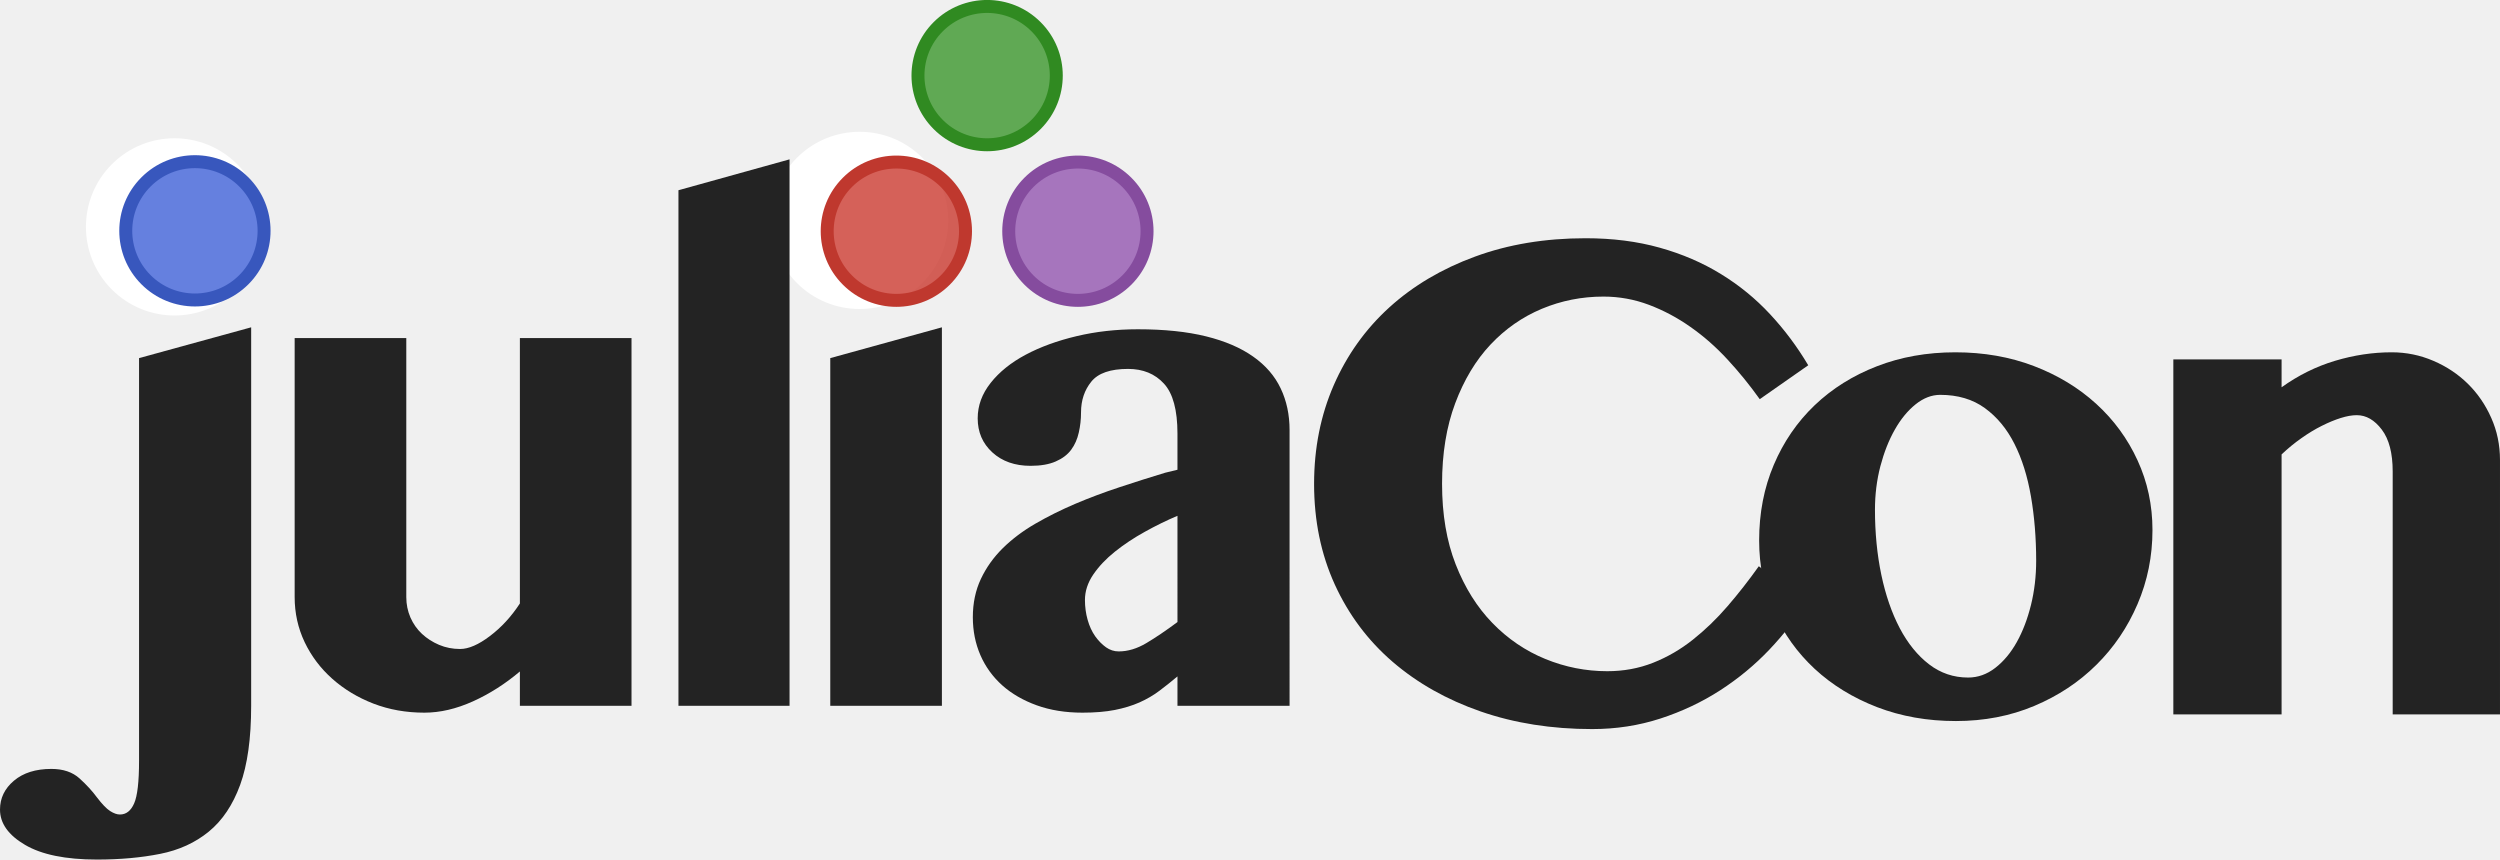
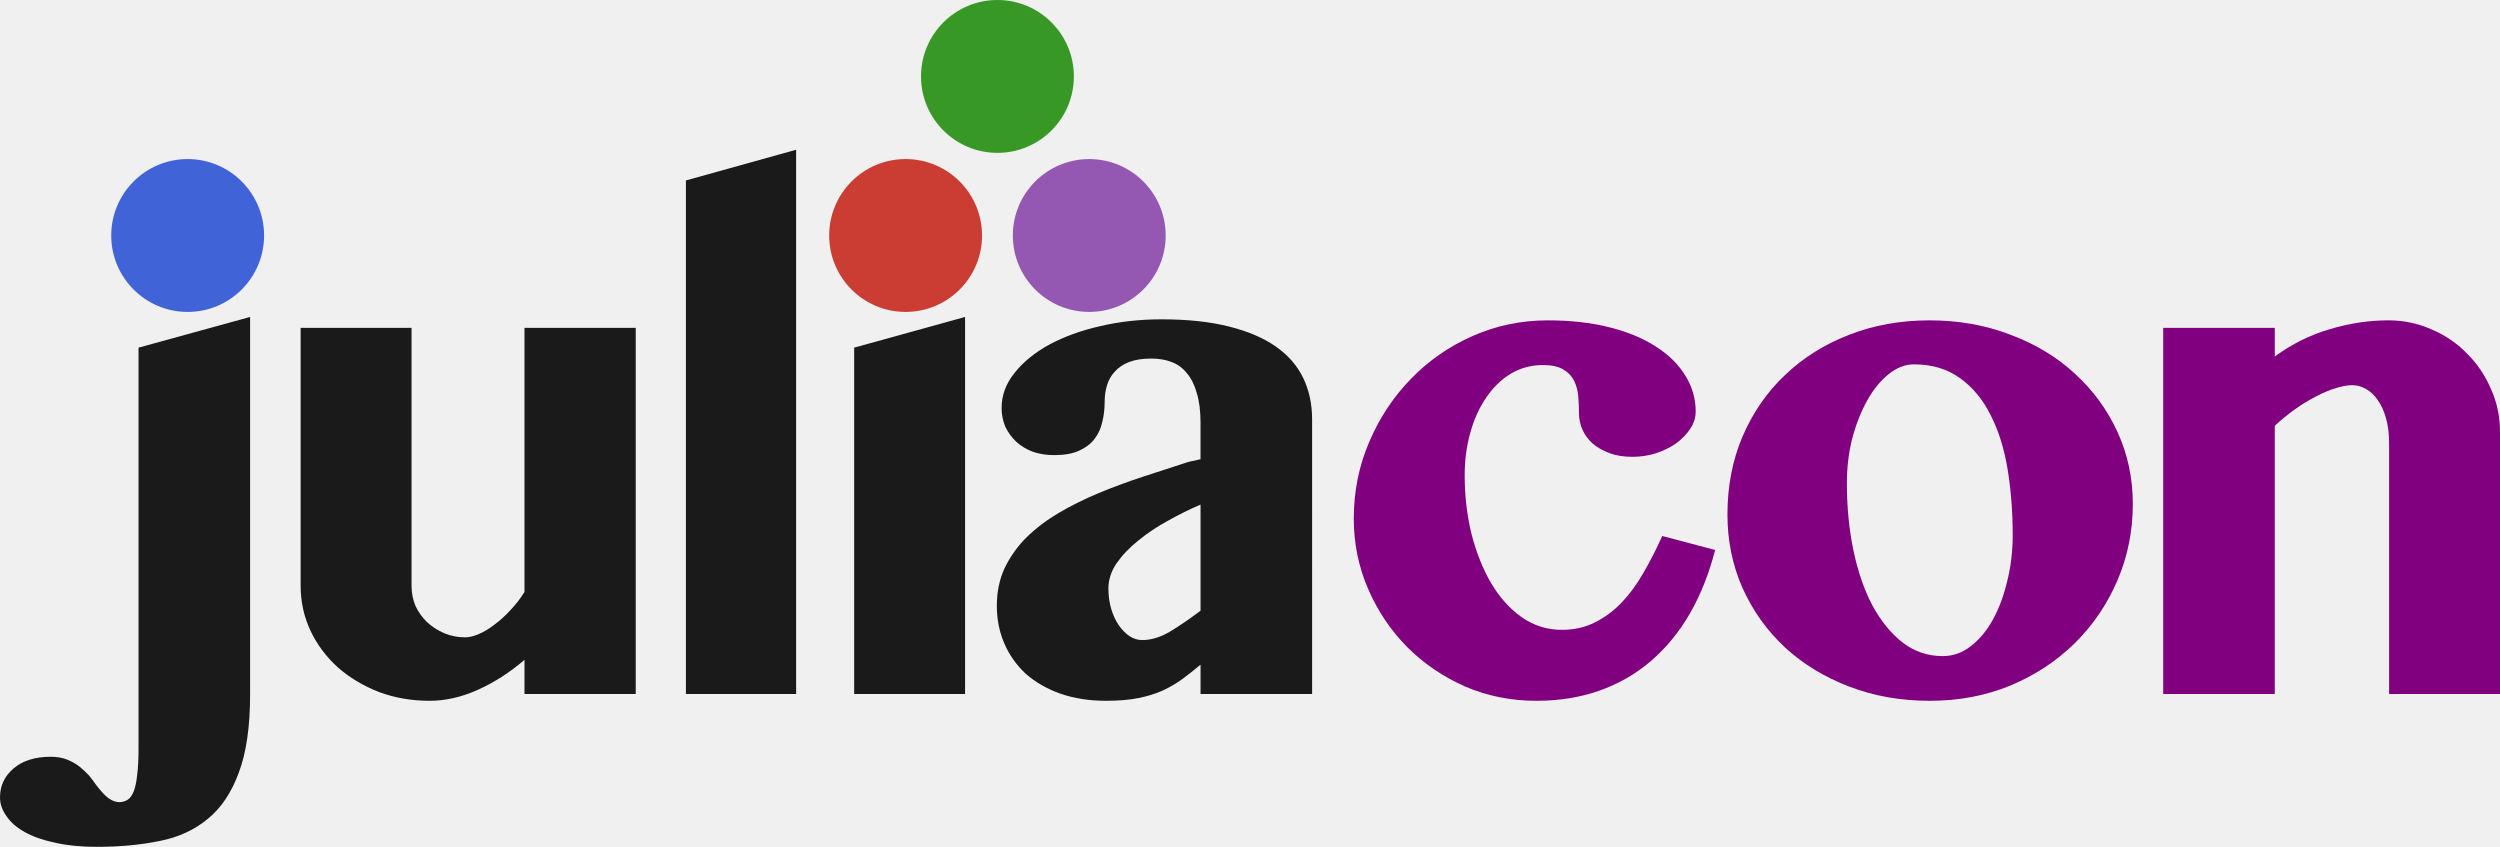
- <svg xmlns="http://www.w3.org/2000/svg" xmlns:xlink="http://www.w3.org/1999/xlink" width="204.049mm" height="70.157mm" viewBox="0 0 204.049 70.157" version="1.1" id="svg8">
-   <defs id="defs2">
-     <g id="g131">
-       <symbol id="glyph0-0" overflow="visible" style="overflow:visible">
-         <path id="path83" d="M 4.766,0 V -121.219 H 103.875 V 0 Z M 10.531,-4.641 H 97.875 V -116.797 H 10.531 Z m 0,0" style="stroke:none" />
-       </symbol>
-       <symbol id="glyph0-1" overflow="visible" style="overflow:visible">
-         <path id="path86" d="m 52.109,-43.953 c -2.492,1.055 -5,2.281 -7.531,3.688 -2.531,1.398 -4.84,2.93 -6.922,4.594 -2.074,1.656 -3.75,3.43 -5.031,5.312 -1.281,1.887 -1.922,3.852 -1.922,5.891 0,1.586 0.207,3.117 0.625,4.594 0.414,1.469 1,2.734 1.75,3.797 0.758,1.055 1.594,1.902 2.5,2.547 0.906,0.637 1.883,0.953 2.938,0.953 2.113,0 4.242,-0.641 6.391,-1.922 2.156,-1.281 4.555,-2.906 7.203,-4.875 z M 78.047,0 h -25.938 v -6.797 c -1.438,1.211 -2.84,2.324 -4.203,3.344 -1.355,1.023 -2.883,1.914 -4.578,2.672 -1.699,0.75 -3.605,1.332 -5.719,1.75 -2.117,0.414 -4.605,0.625 -7.469,0.625 -3.93,0 -7.461,-0.57 -10.594,-1.703 -3.137,-1.133 -5.805,-2.68 -8,-4.641 -2.188,-1.969 -3.867,-4.289 -5.031,-6.969 -1.168,-2.688 -1.75,-5.613 -1.75,-8.781 0,-3.25 0.617,-6.195 1.859,-8.844 1.25,-2.645 2.945,-5.023 5.094,-7.141 2.156,-2.113 4.664,-4 7.531,-5.656 2.875,-1.664 5.953,-3.195 9.234,-4.594 3.289,-1.395 6.707,-2.676 10.25,-3.844 3.551,-1.176 7.066,-2.289 10.547,-3.344 l 2.828,-0.688 v -8.375 c 0,-5.438 -1.043,-9.285 -3.125,-11.547 -2.074,-2.27 -4.844,-3.406 -8.312,-3.406 -4.086,0 -6.918,0.984 -8.5,2.953 -1.586,1.961 -2.375,4.336 -2.375,7.125 0,1.586 -0.172,3.133 -0.516,4.641 -0.336,1.512 -0.918,2.836 -1.75,3.969 -0.836,1.137 -2.027,2.043 -3.578,2.719 -1.543,0.68 -3.484,1.016 -5.828,1.016 -3.625,0 -6.574,-1.035 -8.844,-3.109 -2.262,-2.07 -3.391,-4.695 -3.391,-7.875 0,-2.945 1,-5.68 3,-8.203 2,-2.531 4.695,-4.703 8.094,-6.516 3.406,-1.812 7.332,-3.242 11.781,-4.297 4.457,-1.062 9.18,-1.594 14.172,-1.594 6.113,0 11.379,0.547 15.797,1.641 4.414,1.094 8.055,2.664 10.922,4.703 2.875,2.031 4.988,4.484 6.344,7.359 1.363,2.867 2.047,6.074 2.047,9.625 z m 0,0" style="stroke:none" />
-       </symbol>
-       <symbol id="glyph0-2" overflow="visible" style="overflow:visible">
-         <path id="path89" d="m 35.688,-85.078 v 59.922 c 0,1.668 0.316,3.242 0.953,4.719 0.645,1.469 1.535,2.734 2.672,3.797 1.133,1.055 2.457,1.902 3.969,2.547 1.508,0.637 3.129,0.953 4.859,0.953 1.969,0 4.27,-1 6.906,-3 2.645,-2 4.953,-4.508 6.922,-7.531 v -61.406 H 87.797 V 0 H 61.969 v -7.938 c -3.398,2.875 -7.023,5.184 -10.875,6.922 C 47.238,0.723 43.5,1.594 39.875,1.594 c -4.23,0 -8.156,-0.699 -11.781,-2.094 -3.625,-1.406 -6.797,-3.316 -9.516,-5.734 -2.719,-2.414 -4.855,-5.242 -6.406,-8.484 -1.543,-3.25 -2.312,-6.727 -2.312,-10.438 v -59.922 z m 0,0" style="stroke:none" />
-       </symbol>
-       <symbol id="glyph0-3" overflow="visible" style="overflow:visible">
-         <path id="path92" d="m 35.797,0 c 0,7.551 -0.852,13.648 -2.547,18.297 -1.699,4.645 -4.117,8.25 -7.25,10.812 -3.137,2.57 -6.898,4.289 -11.281,5.156 -4.375,0.875 -9.246,1.312 -14.609,1.312 -7.25,0 -12.797,-1.137 -16.641,-3.406 -3.852,-2.262 -5.781,-4.98 -5.781,-8.156 0,-2.648 1.078,-4.875 3.234,-6.688 2.148,-1.812 5.031,-2.719 8.656,-2.719 2.719,0 4.891,0.734 6.516,2.203 1.625,1.477 2.965,2.938 4.016,4.375 1.207,1.582 2.227,2.641 3.062,3.172 0.832,0.531 1.586,0.797 2.266,0.797 1.438,0 2.531,-0.855 3.281,-2.562 0.758,-1.699 1.141,-5 1.141,-9.906 v -93.125 l 25.938,-7.125 z M 8.844,-112.266 c 0,-1.738 0.352,-3.379 1.062,-4.922 0.719,-1.551 1.703,-2.891 2.953,-4.016 1.25,-1.133 2.703,-2.023 4.359,-2.672 1.664,-0.645 3.477,-0.969 5.438,-0.969 1.883,0 3.676,0.324 5.375,0.969 1.707,0.648 3.203,1.539 4.484,2.672 1.281,1.125 2.281,2.465 3,4.016 0.719,1.543 1.078,3.184 1.078,4.922 0,1.742 -0.359,3.367 -1.078,4.875 -0.719,1.512 -1.719,2.836 -3,3.969 -1.281,1.125 -2.777,2.012 -4.484,2.656 -1.699,0.648 -3.492,0.969 -5.375,0.969 -1.961,0 -3.773,-0.32 -5.438,-0.969 -1.656,-0.645 -3.109,-1.531 -4.359,-2.656 -1.25,-1.133 -2.234,-2.457 -2.953,-3.969 -0.711,-1.508 -1.062,-3.133 -1.062,-4.875 z m 0,0" style="stroke:none" />
-       </symbol>
-       <symbol id="glyph0-4" overflow="visible" style="overflow:visible">
-         <path id="path95" d="m 11.781,-80.438 25.828,-7.125 V 0 H 11.781 Z m -1.125,-31.828 c 0,-1.738 0.352,-3.379 1.062,-4.922 0.719,-1.551 1.719,-2.891 3,-4.016 1.289,-1.133 2.766,-2.023 4.422,-2.672 1.664,-0.645 3.477,-0.969 5.438,-0.969 1.895,0 3.691,0.324 5.391,0.969 1.695,0.648 3.188,1.539 4.469,2.672 1.281,1.125 2.281,2.465 3,4.016 0.719,1.543 1.078,3.184 1.078,4.922 0,1.742 -0.359,3.367 -1.078,4.875 -0.719,1.512 -1.719,2.836 -3,3.969 -1.281,1.125 -2.773,2.012 -4.469,2.656 -1.699,0.648 -3.496,0.969 -5.391,0.969 -1.961,0 -3.773,-0.32 -5.438,-0.969 -1.656,-0.645 -3.133,-1.531 -4.422,-2.656 -1.281,-1.133 -2.281,-2.457 -3,-3.969 -0.711,-1.508 -1.062,-3.133 -1.062,-4.875 z m 0,0" style="stroke:none" />
-       </symbol>
-       <symbol id="glyph0-5" overflow="visible" style="overflow:visible">
-         <path id="path98" d="M 36.359,0 H 10.656 v -119.281 l 25.703,-7.141 z m 0,0" style="stroke:none" />
-       </symbol>
-       <symbol id="glyph1-0" overflow="visible" style="overflow:visible">
-         <path id="path101" d="M 4.578,0 V -116.516 H 99.844 V 0 Z M 10.125,-4.469 H 94.078 V -112.266 H 10.125 Z m 0,0" style="stroke:none" />
-       </symbol>
-       <symbol id="glyph1-1" overflow="visible" style="overflow:visible">
-         <path id="path104" d="m 38.328,-54.328 c 0,7.043 1.051,13.25 3.156,18.625 2.102,5.367 4.93,9.883 8.484,13.547 3.562,3.668 7.645,6.445 12.25,8.328 C 66.832,-11.941 71.609,-11 76.547,-11 c 3.77,0 7.305,-0.648 10.609,-1.953 3.312,-1.312 6.379,-3.094 9.203,-5.344 2.832,-2.25 5.5,-4.82 8,-7.719 2.508,-2.906 4.926,-5.992 7.25,-9.266 l 11.109,8.172 c -2.398,3.844 -5.281,7.547 -8.656,11.109 -3.375,3.555 -7.172,6.695 -11.391,9.422 -4.211,2.719 -8.82,4.898 -13.828,6.531 -5,1.625 -10.262,2.438 -15.781,2.438 C 63.695,2.391 55.094,1.031 47.25,-1.688 39.414,-4.406 32.629,-8.234 26.891,-13.172 21.16,-18.109 16.695,-24.078 13.5,-31.078 c -3.188,-7.008 -4.781,-14.758 -4.781,-23.25 0,-8.281 1.52,-15.906 4.562,-22.875 3.051,-6.969 7.332,-12.957 12.844,-17.969 5.52,-5.008 12.129,-8.926 19.828,-11.75 7.695,-2.832 16.223,-4.25 25.578,-4.25 6.25,0 11.969,0.73 17.156,2.188 5.188,1.449 9.906,3.48 14.156,6.094 4.25,2.605 8.039,5.703 11.375,9.297 3.344,3.594 6.285,7.531 8.828,11.812 l -11.219,7.844 c -2.324,-3.258 -4.812,-6.32 -7.469,-9.188 -2.648,-2.875 -5.496,-5.379 -8.547,-7.516 -3.043,-2.145 -6.25,-3.852 -9.625,-5.125 -3.375,-1.27 -6.883,-1.906 -10.516,-1.906 -5.012,0 -9.766,0.945 -14.266,2.828 -4.5,1.887 -8.461,4.648 -11.875,8.281 -3.406,3.625 -6.125,8.148 -8.156,13.562 -2.031,5.406 -3.047,11.633 -3.047,18.672 z m 0,0" style="stroke:none" />
-       </symbol>
-       <symbol id="glyph2-0" overflow="visible" style="overflow:visible">
-         <path id="path107" d="m 4.594,0 v -117.031 h 95.703 V 0 Z m 5.578,-4.484 H 94.5 V -112.766 H 10.172 Z m 0,0" style="stroke:none" />
-       </symbol>
-       <symbol id="glyph2-1" overflow="visible" style="overflow:visible">
-         <path id="path110" d="M 51.188,1.531 C 44.625,1.531 38.551,0.457 32.969,-1.688 27.395,-3.844 22.582,-6.797 18.531,-10.547 14.488,-14.305 11.336,-18.719 9.078,-23.781 6.816,-28.852 5.688,-34.344 5.688,-40.25 c 0,-6.344 1.129,-12.176 3.391,-17.5 2.258,-5.32 5.41,-9.914 9.453,-13.781 4.051,-3.863 8.848,-6.867 14.391,-9.016 5.539,-2.156 11.594,-3.234 18.156,-3.234 6.562,0 12.613,1.059 18.156,3.172 5.539,2.117 10.352,5.031 14.438,8.75 4.082,3.719 7.27,8.078 9.562,13.078 2.301,4.992 3.453,10.367 3.453,16.125 0,6.055 -1.152,11.762 -3.453,17.125 -2.293,5.355 -5.465,10.039 -9.516,14.047 -4.043,4.012 -8.836,7.184 -14.375,9.516 -5.543,2.332 -11.594,3.5 -18.156,3.5 z m 2.844,-10.062 c 2.258,0 4.352,-0.742 6.281,-2.234 1.938,-1.5 3.598,-3.488 4.984,-5.969 1.383,-2.477 2.477,-5.336 3.281,-8.578 0.801,-3.25 1.203,-6.66 1.203,-10.234 0,-5.25 -0.402,-10.207 -1.203,-14.875 C 67.773,-55.086 66.5,-59.148 64.75,-62.609 63,-66.078 60.719,-68.832 57.906,-70.875 c -2.805,-2.039 -6.246,-3.062 -10.328,-3.062 -1.969,0 -3.867,0.73 -5.688,2.188 -1.824,1.461 -3.43,3.414 -4.812,5.859 -1.387,2.438 -2.5,5.262 -3.344,8.469 -0.836,3.211 -1.25,6.562 -1.25,10.062 0,5.324 0.488,10.34 1.469,15.047 0.988,4.699 2.41,8.82 4.266,12.359 1.863,3.531 4.125,6.32 6.781,8.359 2.664,2.043 5.676,3.062 9.031,3.062 z m 0,0" style="stroke:none" />
-       </symbol>
-       <symbol id="glyph2-2" overflow="visible" style="overflow:visible">
-         <path id="path113" d="m 60.266,-56.219 c 0,-4.227 -0.84,-7.453 -2.516,-9.672 -1.68,-2.227 -3.609,-3.344 -5.797,-3.344 -1.094,0 -2.336,0.219 -3.719,0.656 -1.387,0.438 -2.844,1.043 -4.375,1.812 -1.531,0.762 -3.102,1.711 -4.703,2.844 -1.605,1.125 -3.137,2.383 -4.594,3.766 V 0 H 9.516 V -82.141 H 34.562 v 6.453 c 3.863,-2.77 7.984,-4.812 12.359,-6.125 4.375,-1.312 8.75,-1.969 13.125,-1.969 3.352,0 6.562,0.656 9.625,1.969 3.062,1.312 5.723,3.086 7.984,5.312 2.258,2.219 4.062,4.844 5.406,7.875 1.352,3.023 2.031,6.281 2.031,9.781 V 0 H 60.266 Z m 0,0" style="stroke:none" />
-       </symbol>
-       <symbol id="glyph3-0" overflow="visible" style="overflow:visible">
-         <path id="path116" d="m 10.312,-28.203 v -61.875 h 61.875 v 61.875 z m 10.312,-10.312 h 41.25 v -41.25 h -41.25 z m 0,0" style="stroke:none" />
-       </symbol>
-       <symbol id="glyph3-1" overflow="visible" style="overflow:visible">
-         <path id="path119" d="M 12.484,0 V -6.125 L 49.875,-61.156 c 7.457,-11.008 11.188,-20.273 11.188,-27.797 0,-8.906 -5.344,-13.359 -16.031,-13.359 -8.156,0 -14.734,4.324 -19.734,12.969 l -14.094,-11.125 c 2.789,-5.633 7.18,-10.316 13.172,-14.047 5.988,-3.738 12.609,-5.609 19.859,-5.609 12.082,0 21.535,2.758 28.359,8.266 6.82,5.5 10.234,13.137 10.234,22.906 0,8.98 -4.383,20.152 -13.141,33.516 l -24.172,36.828 h 44.312 V 0 Z m 0,0" style="stroke:none" />
-       </symbol>
-       <symbol id="glyph3-2" overflow="visible" style="overflow:visible">
-         <path id="path122" d="m 6.047,-62.594 c 0,-16.113 3.93,-29.727 11.797,-40.844 7.875,-11.125 18.391,-16.688 31.547,-16.688 27.445,0 41.172,20.039 41.172,60.109 0,18.742 -3.711,33.699 -11.125,44.875 -7.406,11.168 -17.797,16.75 -31.172,16.75 -14.398,0 -25.031,-5.156 -31.906,-15.469 -6.875,-10.312 -10.312,-26.555 -10.312,-48.734 z m 21.75,1.438 c 0,15.742 1.531,27.32 4.594,34.734 3.062,7.406 8.133,11.109 15.219,11.109 7.688,0 13.141,-3.344 16.359,-10.031 3.219,-6.688 4.828,-18.594 4.828,-35.719 0,-15.957 -1.547,-26.969 -4.641,-33.031 -3.086,-6.07 -8.141,-9.109 -15.172,-9.109 -14.125,0 -21.188,14.016 -21.188,42.047 z m 0,0" style="stroke:none" />
-       </symbol>
-       <symbol id="glyph3-3" overflow="visible" style="overflow:visible">
-         <path id="path125" d="M 45.844,0 V -85.078 L 21.828,-70.656 V -90.797 C 37.242,-98.266 49.438,-107.504 58.406,-118.516 h 8.391 V 0 Z m 0,0" style="stroke:none" />
-       </symbol>
-       <symbol id="glyph3-4" overflow="visible" style="overflow:visible">
-         <path id="path128" d="m 43.266,0 h -22.969 c 8.758,-26.957 23.801,-60.016 45.125,-99.172 h -54.062 v -19.344 h 81.375 v 8.938 L 82.094,-89.516 c -3.492,6.773 -7.168,14.172 -11.031,22.203 -3.867,8.031 -7.625,16.199 -11.281,24.5 -3.656,8.293 -6.883,16.055 -9.672,23.281 C 47.316,-12.312 45.035,-5.801 43.266,0 Z m 0,0" style="stroke:none" />
-       </symbol>
-     </g>
-     <clipPath id="clip1">
-       <path id="path133" d="M 0,0 H 932.625 V 202.121 H 0 Z m 0,0" />
-     </clipPath>
-   </defs>
-   <g id="layer1" transform="translate(-2.975565,-113.4217)">
-     <g id="g335" transform="translate(-12.23133,-69.6124)">
-       <g transform="matrix(0.3527778,0,0,0.3527778,14.65603,182.729)" id="g146" style="fill:#232323;fill-opacity:1">
-         <use id="use144" y="164.156" x="221.874" xlink:href="#glyph0-1" width="100%" height="100%" />
+ <svg xmlns="http://www.w3.org/2000/svg" width="151.448mm" height="51.301mm" viewBox="0 0 151.448 51.301" version="1.1" id="svg3902">
+   <defs id="defs3896" />
+   <g id="layer1" transform="translate(0.08050206,-87.70678)">
+     <g transform="matrix(0.2645833,0,0,0.2645833,-3.690454,82.29325)" id="g3855">
+       <flowRoot style="font-style:normal;font-variant:normal;font-weight:normal;font-stretch:normal;font-size:40px;line-height:1.25;font-family:'Tamil MN';-inkscape-font-specification:'Tamil MN';letter-spacing:0px;word-spacing:0px;fill:#000000;fill-opacity:1;stroke:none" id="flowRoot46" xml:space="preserve">
+         <flowRegion id="flowRegion48">
+           <rect y="77.367" x="322.658" height="74.35" width="33.796" id="rect50" />
+         </flowRegion>
+         <flowPara id="flowPara52" />
+       </flowRoot>
+       <g id="g945">
+         <g id="g984">
+           <g id="g920">
+             <path style="font-style:normal;font-variant:normal;font-weight:normal;font-stretch:normal;font-size:medium;line-height:1.25;font-family:'Tamil MN';-inkscape-font-specification:'Tamil MN';letter-spacing:-8.82px;word-spacing:0px;fill:#1a1a1a;fill-opacity:1;stroke:none" id="path3804" d="M 195.926,179.354 H 170.691 V 61.776 l 25.234,-7.031 z" />
+             <g id="g898">
+               <g id="g893">
+                 <path d="m 56.61,91.879 c -9.664,0 -17.499,-7.834 -17.499,-17.499 0,-9.664 7.835,-17.499 17.499,-17.499 9.665,0 17.499,7.835 17.499,17.499 0,9.665 -7.834,17.499 -17.499,17.499 z" id="path19" style="fill:#4063d8;fill-opacity:1;stroke-width:1.094" />
+               </g>
+               <path d="m 70.91,179.354 q 0,11.172 -2.578,17.969 -2.5,6.875 -7.109,10.625 -4.609,3.828 -11.094,5.078 -6.484,1.328 -14.375,1.328 -5.312,0 -9.453,-0.938 -4.141,-0.859 -6.953,-2.422 -2.812,-1.562 -4.219,-3.672 -1.484,-2.031 -1.484,-4.297 0,-3.984 3.125,-6.641 3.125,-2.656 8.516,-2.656 2.031,0 3.672,0.625 1.562,0.625 2.812,1.562 1.25,1.016 2.266,2.109 0.938,1.172 1.641,2.188 1.797,2.344 2.969,3.125 1.25,0.781 2.266,0.781 1.094,0 1.953,-0.547 0.859,-0.547 1.406,-1.953 0.547,-1.406 0.781,-3.75 0.312,-2.344 0.312,-6.016 V 100.057 L 70.91,93.026 Z" id="path3819" style="font-style:normal;font-variant:normal;font-weight:normal;font-stretch:normal;font-size:medium;line-height:1.25;font-family:'Tamil MN';-inkscape-font-specification:'Tamil MN';letter-spacing:-8.82px;word-spacing:0px;fill:#1a1a1a;fill-opacity:1;stroke:none" />
+             </g>
+             <path style="font-style:normal;font-variant:normal;font-weight:normal;font-stretch:normal;font-size:medium;line-height:1.25;font-family:'Tamil MN';-inkscape-font-specification:'Tamil MN';letter-spacing:-8.82px;word-spacing:0px;fill:#1a1a1a;fill-opacity:1;stroke:none" id="path3802" d="m 107.871,95.526 v 59.062 q 0,2.5 0.938,4.688 1.016,2.109 2.656,3.672 1.719,1.562 3.906,2.5 2.266,0.938 4.766,0.938 1.406,0 3.203,-0.781 1.797,-0.781 3.594,-2.188 1.875,-1.406 3.594,-3.281 1.797,-1.875 3.203,-4.141 V 95.526 h 25.469 v 83.828 h -25.469 v -7.812 q -5,4.297 -10.703,6.875 -5.625,2.5 -11.016,2.5 -6.25,0 -11.641,-2.031 -5.391,-2.109 -9.375,-5.625 -3.984,-3.594 -6.25,-8.359 -2.266,-4.844 -2.266,-10.312 V 95.526 Z" />
+             <g id="g905">
+               <g id="g890">
+                 <path d="m 220.993,91.879 c -9.664,0 -17.499,-7.834 -17.499,-17.499 0,-9.664 7.835,-17.499 17.499,-17.499 9.665,0 17.499,7.835 17.499,17.499 0,9.665 -7.834,17.499 -17.499,17.499 z" id="path13" style="fill:#cb3c33;fill-opacity:1;stroke-width:1.094" />
+                 <path d="m 263.04,91.879 c -9.665,0 -17.499,-7.834 -17.499,-17.499 0,-9.664 7.834,-17.499 17.499,-17.499 9.665,0 17.499,7.835 17.499,17.499 0,9.665 -7.834,17.499 -17.499,17.499 z" id="path25" style="fill:#9558b2;fill-opacity:1;stroke-width:1.094" />
+                 <path d="m 242.018,55.459 c -9.665,0 -17.499,-7.834 -17.499,-17.499 0,-9.664 7.834,-17.499 17.499,-17.499 9.665,0 17.499,7.835 17.499,17.499 0,9.665 -7.834,17.499 -17.499,17.499 z" id="path31" style="fill:#389826;fill-opacity:1;stroke-width:1.094" />
+               </g>
+               <path d="M 209.215,100.057 234.606,93.026 v 86.328 h -25.391 z" id="path3823" style="font-style:normal;font-variant:normal;font-weight:normal;font-stretch:normal;font-size:medium;line-height:1.25;font-family:'Tamil MN';-inkscape-font-specification:'Tamil MN';letter-spacing:-8.82px;word-spacing:0px;fill:#1a1a1a;fill-opacity:1;stroke:none" />
+             </g>
+             <path style="font-style:normal;font-variant:normal;font-weight:normal;font-stretch:normal;font-size:medium;line-height:1.25;font-family:'Tamil MN';-inkscape-font-specification:'Tamil MN';letter-spacing:-8.82px;word-spacing:0px;fill:#1a1a1a;fill-opacity:1;stroke:none" id="path3808" d="m 288.52,135.995 q -3.672,1.562 -7.422,3.672 -3.75,2.031 -6.797,4.531 -3.047,2.422 -5,5.234 -1.875,2.734 -1.875,5.781 0,2.422 0.625,4.609 0.625,2.109 1.719,3.75 1.094,1.562 2.422,2.5 1.406,0.938 2.969,0.938 3.047,0 6.25,-1.875 3.281,-1.953 7.109,-4.844 z m 25.547,43.359 h -25.547 v -6.719 q -2.109,1.797 -4.141,3.281 -2.031,1.484 -4.531,2.656 -2.422,1.094 -5.547,1.719 -3.125,0.625 -7.422,0.625 -5.781,0 -10.469,-1.641 -4.609,-1.641 -7.891,-4.531 -3.203,-2.969 -4.922,-6.953 -1.719,-3.984 -1.719,-8.594 0,-4.844 1.797,-8.672 1.875,-3.906 5,-7.031 3.203,-3.125 7.422,-5.625 4.297,-2.5 9.141,-4.531 4.922,-2.031 10.156,-3.75 5.234,-1.719 10.312,-3.359 l 2.812,-0.625 v -8.359 q 0,-3.984 -0.859,-6.797 -0.781,-2.812 -2.266,-4.531 -1.406,-1.797 -3.516,-2.578 -2.031,-0.781 -4.609,-0.781 -3.047,0 -5.078,0.781 -2.031,0.781 -3.281,2.188 -1.25,1.328 -1.797,3.125 -0.547,1.797 -0.547,3.828 0,2.422 -0.547,4.609 -0.469,2.188 -1.797,3.906 -1.25,1.641 -3.516,2.656 -2.188,1.016 -5.703,1.016 -2.656,0 -4.922,-0.781 -2.188,-0.859 -3.75,-2.266 -1.562,-1.484 -2.5,-3.438 -0.859,-2.031 -0.859,-4.297 0,-4.375 2.969,-8.047 2.969,-3.75 7.969,-6.484 5.078,-2.734 11.641,-4.219 6.641,-1.562 13.984,-1.562 8.984,0 15.469,1.641 6.562,1.641 10.781,4.609 4.219,2.969 6.25,7.188 2.031,4.219 2.031,9.453 z" />
+           </g>
+           <g id="g925">
+             <path style="font-style:normal;font-variant:normal;font-weight:normal;font-stretch:normal;font-size:medium;line-height:1.25;font-family:'Tamil MN';-inkscape-font-specification:'Tamil MN';letter-spacing:-8.82px;word-spacing:0px;fill:#800080;fill-opacity:1;stroke:none" id="path3810" d="m 366.888,104.042 q -4.062,0 -7.422,2.031 -3.281,2.031 -5.625,5.547 -2.344,3.438 -3.594,8.047 -1.25,4.531 -1.25,9.609 0,7.031 1.562,13.438 1.641,6.406 4.531,11.328 2.891,4.844 6.953,7.734 4.141,2.891 9.219,2.891 4.219,0 7.578,-1.719 3.438,-1.719 6.172,-4.609 2.812,-2.969 5,-6.875 2.266,-3.906 4.219,-8.281 l 12.109,3.203 q -2.109,8.203 -5.859,14.688 -3.75,6.406 -8.984,10.859 -5.156,4.375 -11.797,6.719 -6.562,2.266 -14.297,2.266 -8.672,0 -16.328,-3.281 -7.578,-3.359 -13.281,-9.062 -5.625,-5.703 -8.906,-13.281 -3.281,-7.578 -3.281,-16.094 0,-9.297 3.516,-17.5 3.516,-8.281 9.531,-14.453 6.016,-6.25 14.141,-9.844 8.125,-3.594 17.266,-3.594 7.734,0 13.984,1.562 6.25,1.562 10.625,4.375 4.453,2.812 6.797,6.641 2.422,3.828 2.422,8.281 0,2.109 -1.25,3.984 -1.25,1.875 -3.281,3.359 -2.031,1.406 -4.688,2.266 -2.578,0.781 -5.234,0.781 -3.047,0 -5.312,-0.859 -2.266,-0.859 -3.828,-2.188 -1.562,-1.406 -2.344,-3.203 -0.781,-1.797 -0.781,-3.672 0,-1.875 -0.156,-3.828 -0.156,-2.031 -0.938,-3.594 -0.781,-1.641 -2.5,-2.656 -1.641,-1.016 -4.688,-1.016 z" />
+             <path style="font-style:normal;font-variant:normal;font-weight:normal;font-stretch:normal;font-size:medium;line-height:1.25;font-family:'Tamil MN';-inkscape-font-specification:'Tamil MN';letter-spacing:-8.82px;word-spacing:0px;fill:#800080;fill-opacity:1;stroke:none" id="path3812" d="m 455.49,180.917 q -10,0 -18.516,-3.281 -8.516,-3.281 -14.688,-8.984 -6.172,-5.781 -9.688,-13.594 -3.438,-7.812 -3.438,-16.797 0,-9.688 3.438,-17.812 3.516,-8.203 9.688,-14.062 6.172,-5.938 14.609,-9.219 8.516,-3.359 18.516,-3.359 10,0 18.516,3.281 8.594,3.203 14.766,8.906 6.25,5.703 9.766,13.359 3.516,7.656 3.516,16.484 0,9.297 -3.516,17.5 -3.516,8.203 -9.766,14.375 -6.172,6.094 -14.688,9.688 -8.516,3.516 -18.516,3.516 z m 2.969,-10.234 q 3.516,0 6.406,-2.266 2.969,-2.266 5.078,-6.094 2.109,-3.828 3.281,-8.828 1.25,-5 1.25,-10.469 0,-8.047 -1.172,-15.156 -1.172,-7.109 -3.906,-12.422 -2.656,-5.312 -7.031,-8.438 -4.297,-3.125 -10.547,-3.125 -2.969,0 -5.781,2.266 -2.734,2.188 -4.844,5.938 -2.109,3.75 -3.438,8.672 -1.25,4.922 -1.25,10.312 0,8.125 1.484,15.312 1.484,7.188 4.297,12.578 2.891,5.391 6.953,8.594 4.062,3.125 9.219,3.125 z" />
+             <path style="font-style:normal;font-variant:normal;font-weight:normal;font-stretch:normal;font-size:medium;line-height:1.25;font-family:'Tamil MN';-inkscape-font-specification:'Tamil MN';letter-spacing:-8.82px;word-spacing:0px;fill:#800080;fill-opacity:1;stroke:none" id="path3814" d="m 560.654,121.932 q 0,-3.203 -0.703,-5.703 -0.703,-2.5 -1.875,-4.141 -1.172,-1.719 -2.734,-2.578 -1.484,-0.859 -3.125,-0.859 -1.641,0 -3.828,0.703 -2.109,0.625 -4.453,1.875 -2.344,1.172 -4.766,2.891 -2.422,1.719 -4.688,3.828 v 61.406 H 508.935 V 95.526 h 25.547 v 6.562 q 5.859,-4.297 12.578,-6.25 6.719,-2.031 13.438,-2.031 5.156,0 9.766,2.031 4.688,1.953 8.125,5.469 3.516,3.438 5.547,8.125 2.109,4.609 2.109,9.922 v 60 h -25.391 z" />
+           </g>
+         </g>
      </g>
-       <g transform="matrix(0.3527778,0,0,0.3527778,14.65603,182.729)" id="g150" style="fill:#232323;fill-opacity:1">
-         <use id="use148" y="164.156" x="59.874" xlink:href="#glyph0-2" width="100%" height="100%" />
-       </g>
-       <g transform="matrix(0.3527778,0,0,0.3527778,14.65603,182.729)" id="g154" style="fill:#232323;fill-opacity:1">
-         <use id="use152" y="164.156" x="23.874" xlink:href="#glyph0-3" width="100%" height="100%" />
-       </g>
-       <path id="path156" d="m 24.339,196.438 c -2.824,2.825 -2.824,7.403 0,10.228 2.824,2.824 7.403,2.824 10.228,0 2.824,-2.825 2.824,-7.403 0,-10.228 -2.825,-2.824 -7.404,-2.824 -10.228,0" style="fill:#ffffff;fill-opacity:1;fill-rule:nonzero;stroke:none;stroke-width:0.353" />
-       <g transform="matrix(0.3527778,0,0,0.3527778,14.65603,182.729)" id="g160" style="fill:#232323;fill-opacity:1">
-         <use id="use158" y="164.156" x="181.874" xlink:href="#glyph0-4" width="100%" height="100%" />
-       </g>
-       <path id="path162" d="m 80.255,195.909 c -2.824,2.825 -2.824,7.403 0,10.228 2.824,2.824 7.403,2.824 10.228,0 2.824,-2.825 2.824,-7.403 0,-10.228 -2.825,-2.824 -7.404,-2.824 -10.228,0" style="fill:#ffffff;fill-opacity:1;fill-rule:nonzero;stroke:none;stroke-width:0.353" />
-       <path id="path164" d="m 91.785,185.214 c -2.205,2.203 -2.205,5.778 0,7.982 2.203,2.205 5.778,2.205 7.982,0 2.205,-2.203 2.205,-5.778 0,-7.982 -2.203,-2.205 -5.778,-2.205 -7.982,0" style="fill:#3d972e;fill-opacity:0.8;fill-rule:nonzero;stroke:#308a21;stroke-width:1.058;stroke-linecap:butt;stroke-linejoin:miter;stroke-miterlimit:4;stroke-opacity:1" />
-       <path id="path166" d="m 84.376,197.914 c -2.205,2.203 -2.205,5.778 0,7.982 2.203,2.205 5.778,2.205 7.982,0 2.205,-2.203 2.205,-5.778 0,-7.982 -2.203,-2.205 -5.778,-2.205 -7.982,0" style="fill:#ca3a30;fill-opacity:0.8;fill-rule:nonzero;stroke:#bf382e;stroke-width:1.058;stroke-linecap:butt;stroke-linejoin:miter;stroke-miterlimit:4;stroke-opacity:1" />
-       <path id="path168" d="m 99.193,197.914 c -2.205,2.203 -2.205,5.778 0,7.982 2.203,2.205 5.778,2.205 7.982,0 2.205,-2.203 2.205,-5.778 0,-7.982 -2.203,-2.205 -5.778,-2.205 -7.982,0" style="fill:#9457b0;fill-opacity:0.8;fill-rule:nonzero;stroke:#854c9e;stroke-width:1.058;stroke-linecap:butt;stroke-linejoin:miter;stroke-miterlimit:4;stroke-opacity:1" />
-       <path id="path170" d="m 27.125,197.883 c -2.205,2.203 -2.205,5.778 0,7.982 2.203,2.205 5.778,2.205 7.982,0 2.205,-2.203 2.205,-5.778 0,-7.982 -2.203,-2.205 -5.778,-2.205 -7.982,0" style="fill:#3f61d7;fill-opacity:0.8;fill-rule:nonzero;stroke:#3857bd;stroke-width:1.058;stroke-linecap:butt;stroke-linejoin:miter;stroke-miterlimit:4;stroke-opacity:1" />
-       <g transform="matrix(0.3527778,0,0,0.3527778,14.65603,182.729)" id="g174" style="fill:#232323;fill-opacity:1">
-         <use id="use172" y="164.156" x="147.874" xlink:href="#glyph0-5" width="100%" height="100%" />
-       </g>
-       <g transform="matrix(0.3527778,0,0,0.3527778,14.65603,182.729)" id="g178" style="fill:#232323;fill-opacity:1">
-         <use id="use176" y="167.156" x="296.874" xlink:href="#glyph1-1" width="100%" height="100%" />
-       </g>
-       <g transform="matrix(0.3527778,0,0,0.3527778,14.65603,182.729)" id="g182" style="fill:#232323;fill-opacity:1">
-         <use id="use180" y="166.156" x="402.874" xlink:href="#glyph2-1" width="100%" height="100%" />
-       </g>
-       <g transform="matrix(0.3527778,0,0,0.3527778,14.65603,182.729)" id="g186" style="fill:#232323;fill-opacity:1">
-         <use id="use184" y="166.156" x="494.874" xlink:href="#glyph2-2" width="100%" height="100%" />
-       </g>
+       <flowRoot style="font-style:normal;font-variant:normal;font-weight:normal;font-stretch:normal;font-size:40px;line-height:1.25;font-family:'Tamil MN';-inkscape-font-specification:'Tamil MN';letter-spacing:0px;word-spacing:0px;fill:#000000;fill-opacity:1;stroke:none" id="flowRoot58" xml:space="preserve">
+         <flowRegion id="flowRegion60">
+           <rect y="124.681" x="325.86" height="54.073" width="4.98" id="rect62" />
+         </flowRegion>
+         <flowPara id="flowPara64" />
+       </flowRoot>
    </g>
  </g>
</svg>
